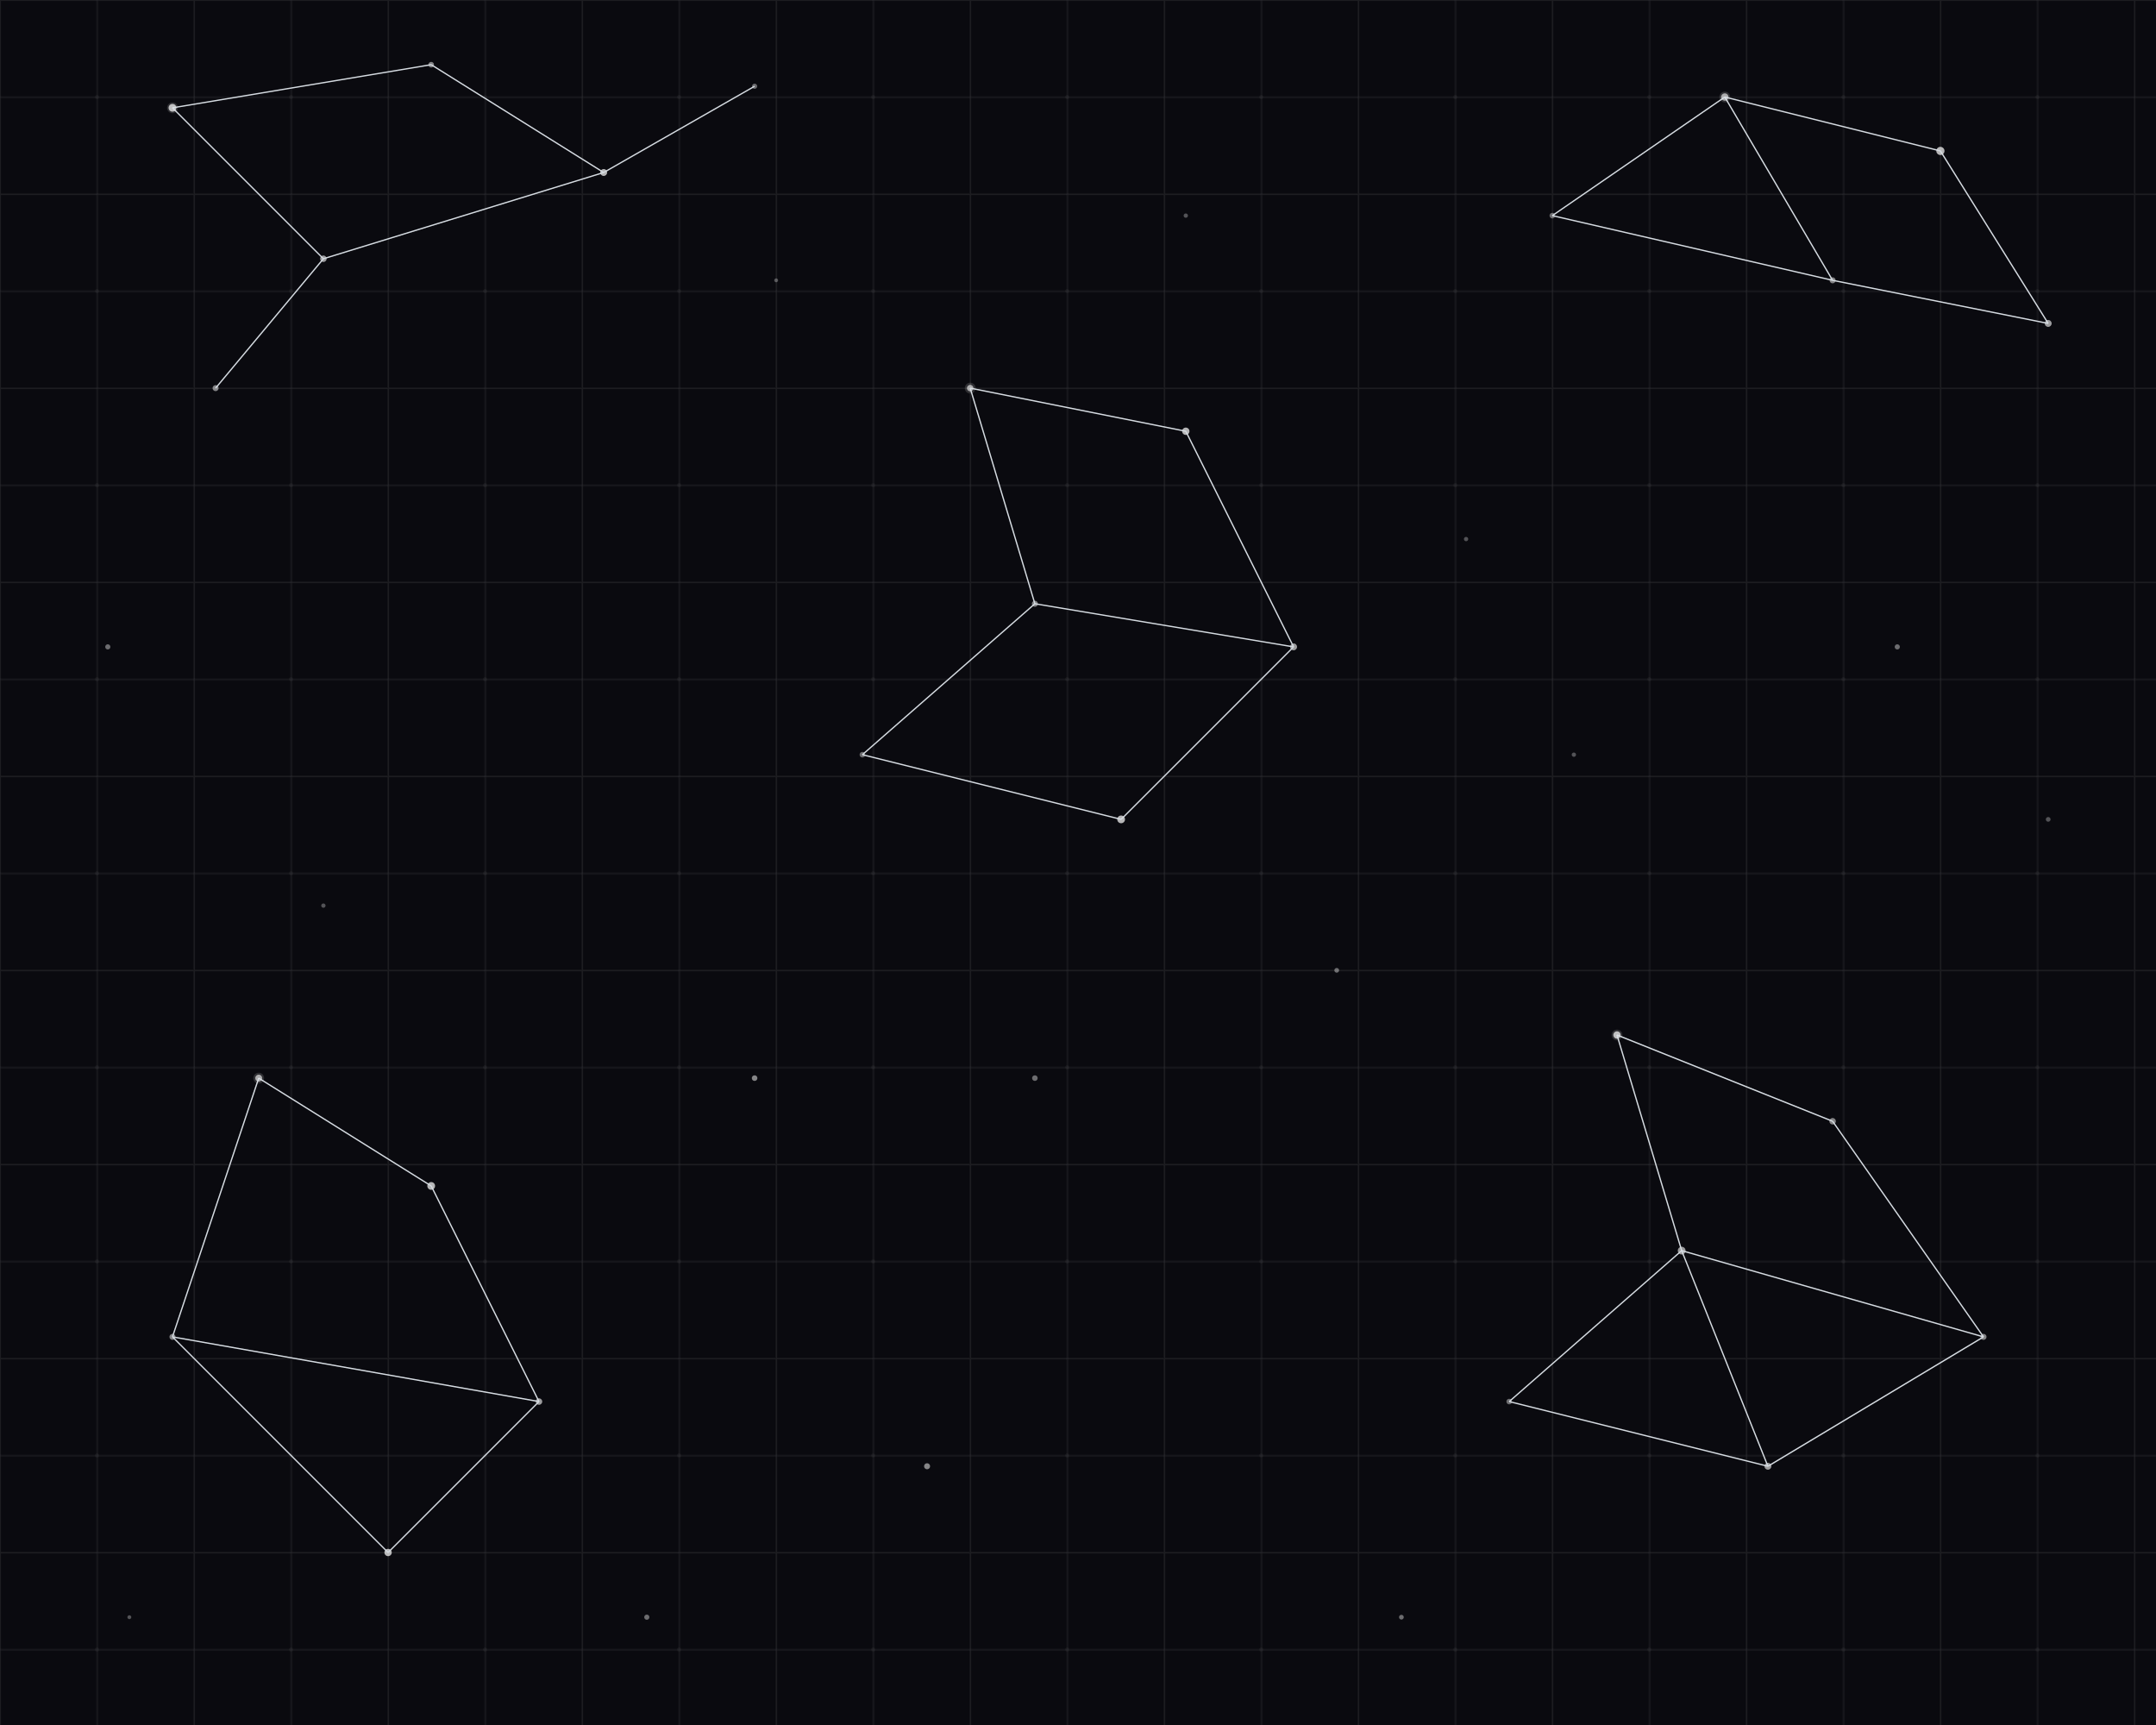
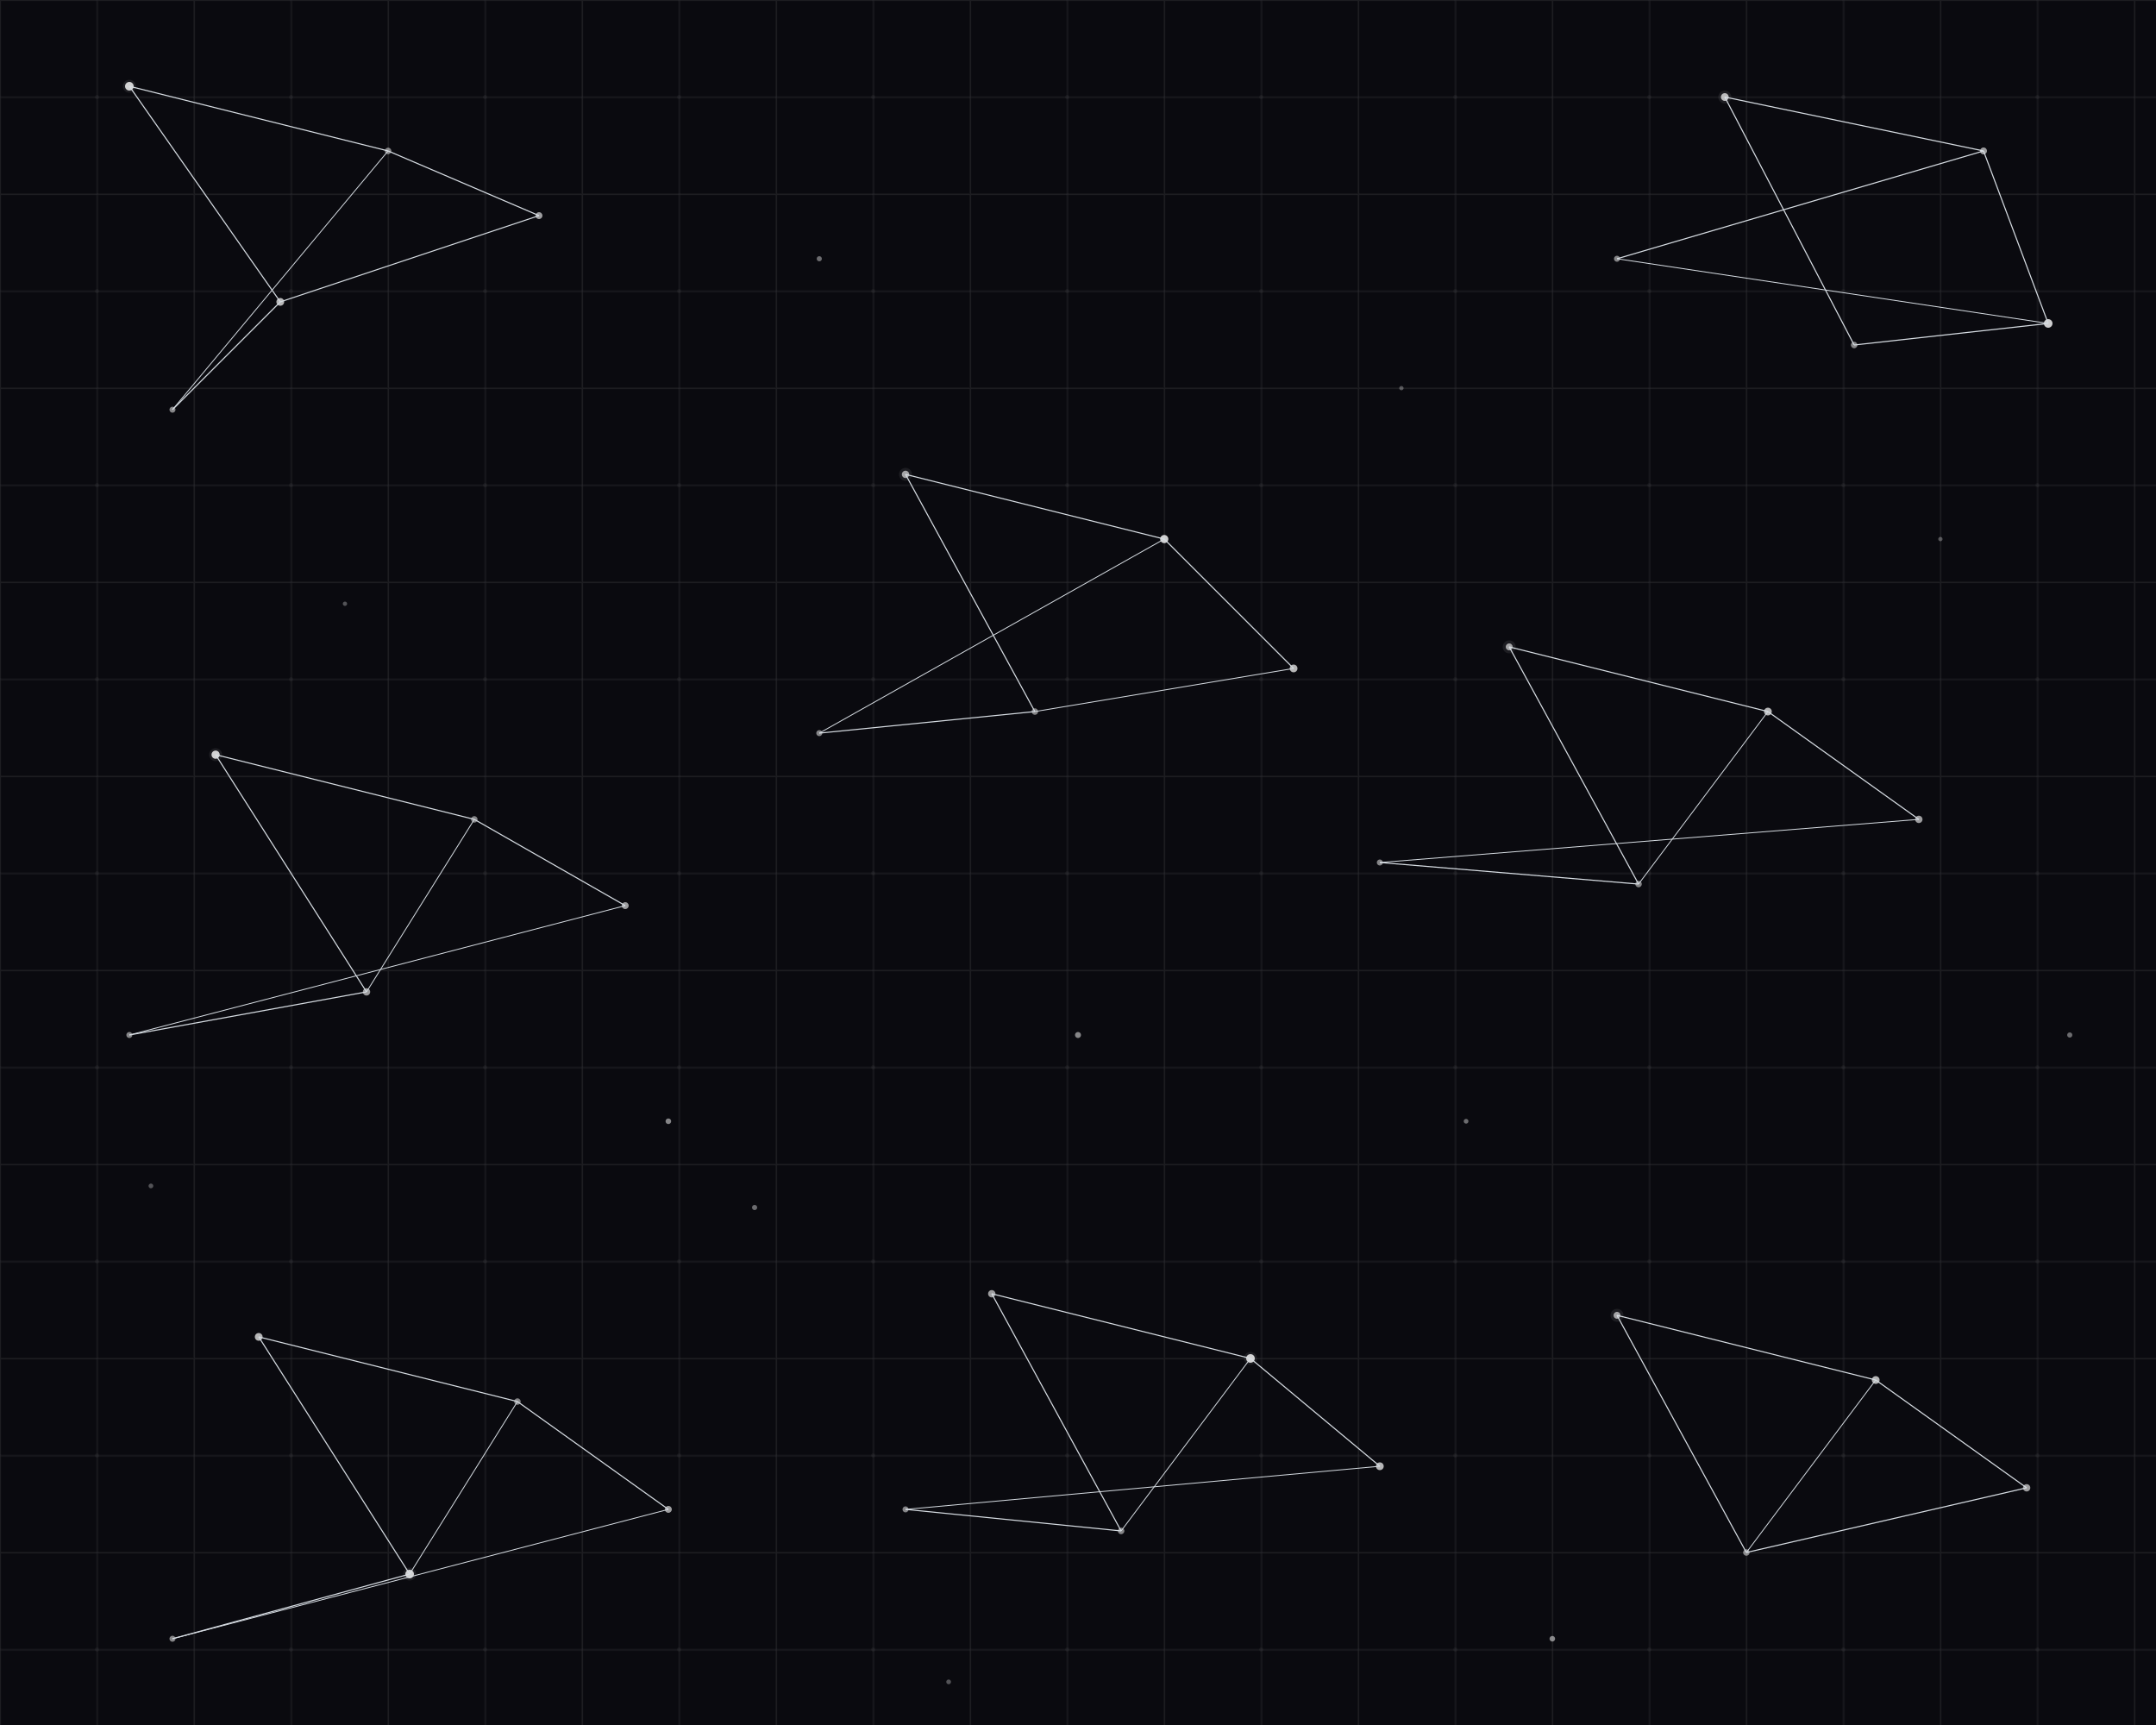
<svg xmlns="http://www.w3.org/2000/svg" viewBox="0 0 1000 800" width="100%" height="100%" preserveAspectRatio="none">
  <defs>
    <pattern id="grid" width="45" height="45" patternUnits="userSpaceOnUse">
      <path d="M45 0 L0 0 0 45" stroke="#FFFFFF12" fill="none" />
    </pattern>
    <pattern id="mesh" width="90" height="90" patternUnits="userSpaceOnUse">
      <path d="M0 0 L90 0 L90 90 L0 90 Z" fill="none" stroke="#FFFFFF18" stroke-width="0.8" />
      <path d="M0 45 L90 45" stroke="#FFFFFF10" />
      <path d="M45 0 L45 90" stroke="#FFFFFF10" />
      <circle cx="45" cy="45" r="1" fill="#FFFFFF15" />
    </pattern>
    <filter id="noise">
      <feTurbulence type="fractalNoise" baseFrequency="0.7" numOctaves="2" />
      <feColorMatrix type="matrix" values="0 0 0 0 0                 0 0 0 0 0                 0 0 0 0 0                 0 0 0 .025 0" />
    </filter>
    <style>
      @keyframes twinkle1 { 0%, 100% { opacity: 0.3; } 50% { opacity: 0.9; } }
      @keyframes twinkle2 { 0%, 100% { opacity: 0.8; } 50% { opacity: 0.2; } }
      @keyframes twinkle3 { 0%, 100% { opacity: 0.4; } 30% { opacity: 0.9; } 70% { opacity: 0.15; } }
-       @keyframes pulseGlow { 0%, 100% { opacity: 0.15; } 50% { opacity: 0.35; } }
+       @keyframes pulseGlow { 0%, 100% { opacity: 0.08; } 50% { opacity: 0.25; } }
      
      .star1 { animation: twinkle1 3.5s infinite ease-in-out; }
      .star2 { animation: twinkle2 4.2s infinite ease-in-out; }
      .star3 { animation: twinkle3 2.8s infinite ease-in-out; }
      .constellation-line { animation: pulseGlow 4s ease-in-out infinite; }
-       .constellation-line:nth-child(1) { animation-delay: 0s; }
-       .constellation-line:nth-child(2) { animation-delay: 0.8s; }
-       .constellation-line:nth-child(3) { animation-delay: 1.6s; }
-       .constellation-line:nth-child(4) { animation-delay: 2.4s; }
-       .constellation-line:nth-child(5) { animation-delay: 3.2s; }
-       .constellation-line:nth-child(6) { animation-delay: 0.4s; }
-       .constellation-line:nth-child(7) { animation-delay: 1.2s; }
-       .constellation-line:nth-child(8) { animation-delay: 2.0s; }
-       .constellation-line:nth-child(9) { animation-delay: 2.8s; }
    </style>
  </defs>
  <rect width="100%" height="100%" fill="#0a0a0f" />
  <rect width="100%" height="100%" fill="url(#mesh)" opacity="0.45" />
  <rect width="100%" height="100%" fill="url(#grid)" opacity="0.5" />
  <rect width="100%" height="100%" filter="url(#noise)" opacity="0.3" />
-   <circle class="star1" cx="80" cy="50" r="1.8" fill="#FFFFFF" opacity="0.7" />
-   <circle class="star2" cx="200" cy="30" r="1.3" fill="#FFFFFF" opacity="0.5" />
-   <circle class="star3" cx="150" cy="120" r="1.5" fill="#FFFFFF" opacity="0.6" />
-   <circle class="star1" cx="280" cy="80" r="1.6" fill="#FFFFFF" opacity="0.7" />
-   <circle class="star2" cx="350" cy="40" r="1.2" fill="#FFFFFF" opacity="0.4" />
-   <circle class="star3" cx="100" cy="180" r="1.4" fill="#FFFFFF" opacity="0.5" />
-   <line x1="80" y1="50" x2="200" y2="30" stroke="#D6DCE2" stroke-width="0.6" class="constellation-line" />
-   <line x1="80" y1="50" x2="150" y2="120" stroke="#D6DCE2" stroke-width="0.6" class="constellation-line" />
-   <line x1="200" y1="30" x2="280" y2="80" stroke="#D6DCE2" stroke-width="0.6" class="constellation-line" />
-   <line x1="150" y1="120" x2="280" y2="80" stroke="#D6DCE2" stroke-width="0.6" class="constellation-line" />
-   <line x1="150" y1="120" x2="100" y2="180" stroke="#D6DCE2" stroke-width="0.6" class="constellation-line" />
-   <line x1="280" y1="80" x2="350" y2="40" stroke="#D6DCE2" stroke-width="0.6" class="constellation-line" />
-   <circle class="star2" cx="800" cy="45" r="1.7" fill="#FFFFFF" opacity="0.6" />
-   <circle class="star3" cx="900" cy="70" r="1.9" fill="#FFFFFF" opacity="0.7" />
-   <circle class="star1" cx="850" cy="130" r="1.4" fill="#FFFFFF" opacity="0.5" />
-   <circle class="star2" cx="950" cy="150" r="1.6" fill="#FFFFFF" opacity="0.6" />
-   <circle class="star3" cx="720" cy="100" r="1.3" fill="#FFFFFF" opacity="0.4" />
-   <line x1="800" y1="45" x2="900" y2="70" stroke="#D6DCE2" stroke-width="0.6" class="constellation-line" />
-   <line x1="800" y1="45" x2="850" y2="130" stroke="#D6DCE2" stroke-width="0.6" class="constellation-line" />
-   <line x1="900" y1="70" x2="950" y2="150" stroke="#D6DCE2" stroke-width="0.6" class="constellation-line" />
-   <line x1="850" y1="130" x2="950" y2="150" stroke="#D6DCE2" stroke-width="0.6" class="constellation-line" />
-   <line x1="800" y1="45" x2="720" y2="100" stroke="#D6DCE2" stroke-width="0.6" class="constellation-line" />
-   <line x1="720" y1="100" x2="850" y2="130" stroke="#D6DCE2" stroke-width="0.6" class="constellation-line" />
-   <circle class="star1" cx="450" cy="180" r="1.5" fill="#FFFFFF" opacity="0.6" />
-   <circle class="star2" cx="550" cy="200" r="1.7" fill="#FFFFFF" opacity="0.7" />
-   <circle class="star3" cx="480" cy="280" r="1.4" fill="#FFFFFF" opacity="0.5" />
-   <circle class="star1" cx="600" cy="300" r="1.6" fill="#FFFFFF" opacity="0.6" />
-   <circle class="star2" cx="400" cy="350" r="1.3" fill="#FFFFFF" opacity="0.4" />
-   <circle class="star3" cx="520" cy="380" r="1.8" fill="#FFFFFF" opacity="0.7" />
-   <line x1="450" y1="180" x2="550" y2="200" stroke="#D6DCE2" stroke-width="0.6" class="constellation-line" />
-   <line x1="450" y1="180" x2="480" y2="280" stroke="#D6DCE2" stroke-width="0.6" class="constellation-line" />
-   <line x1="550" y1="200" x2="600" y2="300" stroke="#D6DCE2" stroke-width="0.6" class="constellation-line" />
-   <line x1="480" y1="280" x2="600" y2="300" stroke="#D6DCE2" stroke-width="0.6" class="constellation-line" />
-   <line x1="480" y1="280" x2="400" y2="350" stroke="#D6DCE2" stroke-width="0.6" class="constellation-line" />
-   <line x1="600" y1="300" x2="520" y2="380" stroke="#D6DCE2" stroke-width="0.6" class="constellation-line" />
-   <line x1="400" y1="350" x2="520" y2="380" stroke="#D6DCE2" stroke-width="0.6" class="constellation-line" />
-   <circle class="star2" cx="120" cy="500" r="1.6" fill="#FFFFFF" opacity="0.6" />
-   <circle class="star3" cx="200" cy="550" r="1.8" fill="#FFFFFF" opacity="0.7" />
-   <circle class="star1" cx="80" cy="620" r="1.4" fill="#FFFFFF" opacity="0.5" />
-   <circle class="star2" cx="250" cy="650" r="1.5" fill="#FFFFFF" opacity="0.6" />
-   <circle class="star3" cx="180" cy="720" r="1.7" fill="#FFFFFF" opacity="0.7" />
-   <line x1="120" y1="500" x2="200" y2="550" stroke="#D6DCE2" stroke-width="0.6" class="constellation-line" />
-   <line x1="120" y1="500" x2="80" y2="620" stroke="#D6DCE2" stroke-width="0.6" class="constellation-line" />
-   <line x1="200" y1="550" x2="250" y2="650" stroke="#D6DCE2" stroke-width="0.6" class="constellation-line" />
-   <line x1="80" y1="620" x2="250" y2="650" stroke="#D6DCE2" stroke-width="0.6" class="constellation-line" />
-   <line x1="250" y1="650" x2="180" y2="720" stroke="#D6DCE2" stroke-width="0.6" class="constellation-line" />
-   <line x1="80" y1="620" x2="180" y2="720" stroke="#D6DCE2" stroke-width="0.6" class="constellation-line" />
-   <circle class="star1" cx="750" cy="480" r="1.7" fill="#FFFFFF" opacity="0.7" />
-   <circle class="star2" cx="850" cy="520" r="1.5" fill="#FFFFFF" opacity="0.5" />
-   <circle class="star3" cx="780" cy="580" r="1.8" fill="#FFFFFF" opacity="0.6" />
-   <circle class="star1" cx="920" cy="620" r="1.4" fill="#FFFFFF" opacity="0.5" />
-   <circle class="star2" cx="820" cy="680" r="1.6" fill="#FFFFFF" opacity="0.6" />
-   <circle class="star3" cx="700" cy="650" r="1.3" fill="#FFFFFF" opacity="0.4" />
-   <line x1="750" y1="480" x2="850" y2="520" stroke="#D6DCE2" stroke-width="0.6" class="constellation-line" />
-   <line x1="750" y1="480" x2="780" y2="580" stroke="#D6DCE2" stroke-width="0.6" class="constellation-line" />
-   <line x1="850" y1="520" x2="920" y2="620" stroke="#D6DCE2" stroke-width="0.6" class="constellation-line" />
-   <line x1="780" y1="580" x2="920" y2="620" stroke="#D6DCE2" stroke-width="0.6" class="constellation-line" />
-   <line x1="780" y1="580" x2="820" y2="680" stroke="#D6DCE2" stroke-width="0.6" class="constellation-line" />
-   <line x1="920" y1="620" x2="820" y2="680" stroke="#D6DCE2" stroke-width="0.6" class="constellation-line" />
-   <line x1="820" y1="680" x2="700" y2="650" stroke="#D6DCE2" stroke-width="0.6" class="constellation-line" />
-   <line x1="700" y1="650" x2="780" y2="580" stroke="#D6DCE2" stroke-width="0.6" class="constellation-line" />
-   <circle class="star1" cx="50" cy="300" r="1.2" fill="#FFFFFF" opacity="0.4" />
-   <circle class="star2" cx="680" cy="250" r="1" fill="#FFFFFF" opacity="0.3" />
-   <circle class="star3" cx="350" cy="500" r="1.3" fill="#FFFFFF" opacity="0.5" />
-   <circle class="star1" cx="650" cy="750" r="1.1" fill="#FFFFFF" opacity="0.4" />
-   <circle class="star2" cx="430" cy="680" r="1.4" fill="#FFFFFF" opacity="0.5" />
-   <circle class="star3" cx="550" cy="100" r="1" fill="#FFFFFF" opacity="0.3" />
-   <circle class="star1" cx="300" cy="750" r="1.2" fill="#FFFFFF" opacity="0.4" />
-   <circle class="star2" cx="950" cy="380" r="1.1" fill="#FFFFFF" opacity="0.3" />
-   <circle class="star3" cx="60" cy="750" r="0.9" fill="#FFFFFF" opacity="0.3" />
-   <circle class="star1" cx="480" cy="500" r="1.3" fill="#FFFFFF" opacity="0.4" />
-   <circle class="star2" cx="150" cy="420" r="1" fill="#FFFFFF" opacity="0.3" />
-   <circle class="star3" cx="880" cy="300" r="1.2" fill="#FFFFFF" opacity="0.4" />
-   <circle class="star1" cx="360" cy="130" r="0.9" fill="#FFFFFF" opacity="0.3" />
-   <circle class="star2" cx="620" cy="450" r="1.1" fill="#FFFFFF" opacity="0.4" />
-   <circle class="star3" cx="730" cy="350" r="1" fill="#FFFFFF" opacity="0.3" />
-   <circle cx="80" cy="50" r="2.5" fill="#FFFFFF" opacity="0.15" />
-   <circle cx="800" cy="45" r="2.5" fill="#FFFFFF" opacity="0.15" />
-   <circle cx="450" cy="180" r="2.5" fill="#FFFFFF" opacity="0.15" />
-   <circle cx="120" cy="500" r="2.5" fill="#FFFFFF" opacity="0.15" />
-   <circle cx="750" cy="480" r="2.5" fill="#FFFFFF" opacity="0.15" />
+   <circle class="star1" cx="60" cy="40" r="2.0" fill="#FFFFFF" opacity="0.8" />
+   <circle class="star2" cx="180" cy="70" r="1.5" fill="#FFFFFF" opacity="0.5" />
+   <circle class="star3" cx="130" cy="140" r="1.8" fill="#FFFFFF" opacity="0.7" />
+   <circle class="star1" cx="250" cy="100" r="1.6" fill="#FFFFFF" opacity="0.6" />
+   <circle class="star2" cx="80" cy="190" r="1.4" fill="#FFFFFF" opacity="0.5" />
+   <line x1="60" y1="40" x2="180" y2="70" stroke="#D6DCE2" stroke-width="0.5" class="constellation-line" />
+   <line x1="60" y1="40" x2="130" y2="140" stroke="#D6DCE2" stroke-width="0.5" class="constellation-line" />
+   <line x1="180" y1="70" x2="250" y2="100" stroke="#D6DCE2" stroke-width="0.5" class="constellation-line" />
+   <line x1="130" y1="140" x2="80" y2="190" stroke="#D6DCE2" stroke-width="0.5" class="constellation-line" />
+   <line x1="130" y1="140" x2="250" y2="100" stroke="#D6DCE2" stroke-width="0.5" class="constellation-line" />
+   <line x1="180" y1="70" x2="80" y2="190" stroke="#D6DCE2" stroke-width="0.4" class="constellation-line" />
+   <circle class="star1" cx="800" cy="45" r="1.8" fill="#FFFFFF" opacity="0.7" />
+   <circle class="star2" cx="920" cy="70" r="1.6" fill="#FFFFFF" opacity="0.6" />
+   <circle class="star3" cx="950" cy="150" r="2.0" fill="#FFFFFF" opacity="0.8" />
+   <circle class="star1" cx="860" cy="160" r="1.5" fill="#FFFFFF" opacity="0.5" />
+   <circle class="star2" cx="750" cy="120" r="1.4" fill="#FFFFFF" opacity="0.5" />
+   <line x1="800" y1="45" x2="920" y2="70" stroke="#D6DCE2" stroke-width="0.5" class="constellation-line" />
+   <line x1="800" y1="45" x2="860" y2="160" stroke="#D6DCE2" stroke-width="0.5" class="constellation-line" />
+   <line x1="920" y1="70" x2="950" y2="150" stroke="#D6DCE2" stroke-width="0.5" class="constellation-line" />
+   <line x1="920" y1="70" x2="750" y2="120" stroke="#D6DCE2" stroke-width="0.5" class="constellation-line" />
+   <line x1="860" y1="160" x2="950" y2="150" stroke="#D6DCE2" stroke-width="0.5" class="constellation-line" />
+   <line x1="950" y1="150" x2="750" y2="120" stroke="#D6DCE2" stroke-width="0.4" class="constellation-line" />
+   <circle class="star1" cx="100" cy="350" r="1.9" fill="#FFFFFF" opacity="0.8" />
+   <circle class="star2" cx="220" cy="380" r="1.5" fill="#FFFFFF" opacity="0.5" />
+   <circle class="star3" cx="170" cy="460" r="1.7" fill="#FFFFFF" opacity="0.6" />
+   <circle class="star1" cx="290" cy="420" r="1.6" fill="#FFFFFF" opacity="0.6" />
+   <circle class="star2" cx="60" cy="480" r="1.4" fill="#FFFFFF" opacity="0.5" />
+   <line x1="100" y1="350" x2="220" y2="380" stroke="#D6DCE2" stroke-width="0.5" class="constellation-line" />
+   <line x1="100" y1="350" x2="170" y2="460" stroke="#D6DCE2" stroke-width="0.5" class="constellation-line" />
+   <line x1="220" y1="380" x2="290" y2="420" stroke="#D6DCE2" stroke-width="0.5" class="constellation-line" />
+   <line x1="170" y1="460" x2="60" y2="480" stroke="#D6DCE2" stroke-width="0.5" class="constellation-line" />
+   <line x1="220" y1="380" x2="170" y2="460" stroke="#D6DCE2" stroke-width="0.4" class="constellation-line" />
+   <line x1="290" y1="420" x2="60" y2="480" stroke="#D6DCE2" stroke-width="0.4" class="constellation-line" />
+   <circle class="star1" cx="700" cy="300" r="1.6" fill="#FFFFFF" opacity="0.6" />
+   <circle class="star2" cx="820" cy="330" r="1.8" fill="#FFFFFF" opacity="0.7" />
+   <circle class="star3" cx="760" cy="410" r="1.5" fill="#FFFFFF" opacity="0.5" />
+   <circle class="star1" cx="890" cy="380" r="1.7" fill="#FFFFFF" opacity="0.6" />
+   <circle class="star2" cx="640" cy="400" r="1.4" fill="#FFFFFF" opacity="0.5" />
+   <line x1="700" y1="300" x2="820" y2="330" stroke="#D6DCE2" stroke-width="0.5" class="constellation-line" />
+   <line x1="700" y1="300" x2="760" y2="410" stroke="#D6DCE2" stroke-width="0.5" class="constellation-line" />
+   <line x1="820" y1="330" x2="890" y2="380" stroke="#D6DCE2" stroke-width="0.5" class="constellation-line" />
+   <line x1="760" y1="410" x2="640" y2="400" stroke="#D6DCE2" stroke-width="0.5" class="constellation-line" />
+   <line x1="820" y1="330" x2="760" y2="410" stroke="#D6DCE2" stroke-width="0.4" class="constellation-line" />
+   <line x1="890" y1="380" x2="640" y2="400" stroke="#D6DCE2" stroke-width="0.4" class="constellation-line" />
+   <circle class="star1" cx="420" cy="220" r="1.7" fill="#FFFFFF" opacity="0.6" />
+   <circle class="star2" cx="540" cy="250" r="1.9" fill="#FFFFFF" opacity="0.8" />
+   <circle class="star3" cx="480" cy="330" r="1.5" fill="#FFFFFF" opacity="0.5" />
+   <circle class="star1" cx="600" cy="310" r="1.8" fill="#FFFFFF" opacity="0.7" />
+   <circle class="star2" cx="380" cy="340" r="1.4" fill="#FFFFFF" opacity="0.5" />
+   <line x1="420" y1="220" x2="540" y2="250" stroke="#D6DCE2" stroke-width="0.5" class="constellation-line" />
+   <line x1="420" y1="220" x2="480" y2="330" stroke="#D6DCE2" stroke-width="0.5" class="constellation-line" />
+   <line x1="540" y1="250" x2="600" y2="310" stroke="#D6DCE2" stroke-width="0.5" class="constellation-line" />
+   <line x1="480" y1="330" x2="380" y2="340" stroke="#D6DCE2" stroke-width="0.5" class="constellation-line" />
+   <line x1="540" y1="250" x2="380" y2="340" stroke="#D6DCE2" stroke-width="0.4" class="constellation-line" />
+   <line x1="480" y1="330" x2="600" y2="310" stroke="#D6DCE2" stroke-width="0.4" class="constellation-line" />
+   <circle class="star1" cx="120" cy="620" r="1.8" fill="#FFFFFF" opacity="0.7" />
+   <circle class="star2" cx="240" cy="650" r="1.5" fill="#FFFFFF" opacity="0.5" />
+   <circle class="star3" cx="190" cy="730" r="2.0" fill="#FFFFFF" opacity="0.8" />
+   <circle class="star1" cx="310" cy="700" r="1.6" fill="#FFFFFF" opacity="0.6" />
+   <circle class="star2" cx="80" cy="760" r="1.4" fill="#FFFFFF" opacity="0.5" />
+   <line x1="120" y1="620" x2="240" y2="650" stroke="#D6DCE2" stroke-width="0.5" class="constellation-line" />
+   <line x1="120" y1="620" x2="190" y2="730" stroke="#D6DCE2" stroke-width="0.5" class="constellation-line" />
+   <line x1="240" y1="650" x2="310" y2="700" stroke="#D6DCE2" stroke-width="0.5" class="constellation-line" />
+   <line x1="190" y1="730" x2="80" y2="760" stroke="#D6DCE2" stroke-width="0.5" class="constellation-line" />
+   <line x1="240" y1="650" x2="190" y2="730" stroke="#D6DCE2" stroke-width="0.4" class="constellation-line" />
+   <line x1="310" y1="700" x2="80" y2="760" stroke="#D6DCE2" stroke-width="0.4" class="constellation-line" />
+   <circle class="star1" cx="460" cy="600" r="1.7" fill="#FFFFFF" opacity="0.6" />
+   <circle class="star2" cx="580" cy="630" r="2.0" fill="#FFFFFF" opacity="0.8" />
+   <circle class="star3" cx="520" cy="710" r="1.5" fill="#FFFFFF" opacity="0.5" />
+   <circle class="star1" cx="640" cy="680" r="1.8" fill="#FFFFFF" opacity="0.7" />
+   <circle class="star2" cx="420" cy="700" r="1.4" fill="#FFFFFF" opacity="0.5" />
+   <line x1="460" y1="600" x2="580" y2="630" stroke="#D6DCE2" stroke-width="0.5" class="constellation-line" />
+   <line x1="460" y1="600" x2="520" y2="710" stroke="#D6DCE2" stroke-width="0.5" class="constellation-line" />
+   <line x1="580" y1="630" x2="640" y2="680" stroke="#D6DCE2" stroke-width="0.5" class="constellation-line" />
+   <line x1="520" y1="710" x2="420" y2="700" stroke="#D6DCE2" stroke-width="0.5" class="constellation-line" />
+   <line x1="580" y1="630" x2="520" y2="710" stroke="#D6DCE2" stroke-width="0.4" class="constellation-line" />
+   <line x1="640" y1="680" x2="420" y2="700" stroke="#D6DCE2" stroke-width="0.4" class="constellation-line" />
+   <circle class="star1" cx="750" cy="610" r="1.6" fill="#FFFFFF" opacity="0.6" />
+   <circle class="star2" cx="870" cy="640" r="1.8" fill="#FFFFFF" opacity="0.7" />
+   <circle class="star3" cx="810" cy="720" r="1.5" fill="#FFFFFF" opacity="0.5" />
+   <circle class="star1" cx="940" cy="690" r="1.7" fill="#FFFFFF" opacity="0.6" />
+   <line x1="750" y1="610" x2="870" y2="640" stroke="#D6DCE2" stroke-width="0.5" class="constellation-line" />
+   <line x1="750" y1="610" x2="810" y2="720" stroke="#D6DCE2" stroke-width="0.5" class="constellation-line" />
+   <line x1="870" y1="640" x2="940" y2="690" stroke="#D6DCE2" stroke-width="0.5" class="constellation-line" />
+   <line x1="810" y1="720" x2="940" y2="690" stroke="#D6DCE2" stroke-width="0.5" class="constellation-line" />
+   <line x1="870" y1="640" x2="810" y2="720" stroke="#D6DCE2" stroke-width="0.4" class="constellation-line" />
+   <circle class="star1" cx="380" cy="120" r="1.2" fill="#FFFFFF" opacity="0.4" />
+   <circle class="star2" cx="650" cy="180" r="1.0" fill="#FFFFFF" opacity="0.3" />
+   <circle class="star3" cx="310" cy="520" r="1.3" fill="#FFFFFF" opacity="0.5" />
+   <circle class="star1" cx="680" cy="520" r="1.1" fill="#FFFFFF" opacity="0.4" />
+   <circle class="star2" cx="500" cy="480" r="1.4" fill="#FFFFFF" opacity="0.5" />
+   <circle class="star3" cx="900" cy="250" r="1.0" fill="#FFFFFF" opacity="0.3" />
+   <circle class="star1" cx="350" cy="560" r="1.2" fill="#FFFFFF" opacity="0.4" />
+   <circle class="star2" cx="70" cy="550" r="1.1" fill="#FFFFFF" opacity="0.3" />
+   <circle class="star3" cx="720" cy="760" r="1.3" fill="#FFFFFF" opacity="0.5" />
+   <circle class="star1" cx="160" cy="280" r="1.0" fill="#FFFFFF" opacity="0.3" />
+   <circle class="star2" cx="960" cy="480" r="1.2" fill="#FFFFFF" opacity="0.4" />
+   <circle class="star3" cx="440" cy="780" r="1.1" fill="#FFFFFF" opacity="0.3" />
+   <circle cx="60" cy="40" r="3" fill="#FFFFFF" opacity="0.08" />
+   <circle cx="800" cy="45" r="3" fill="#FFFFFF" opacity="0.08" />
+   <circle cx="100" cy="350" r="3" fill="#FFFFFF" opacity="0.08" />
+   <circle cx="700" cy="300" r="3" fill="#FFFFFF" opacity="0.08" />
+   <circle cx="420" cy="220" r="3" fill="#FFFFFF" opacity="0.08" />
+   <circle cx="190" cy="730" r="3" fill="#FFFFFF" opacity="0.08" />
+   <circle cx="580" cy="630" r="3" fill="#FFFFFF" opacity="0.08" />
+   <circle cx="750" cy="610" r="3" fill="#FFFFFF" opacity="0.08" />
</svg>
